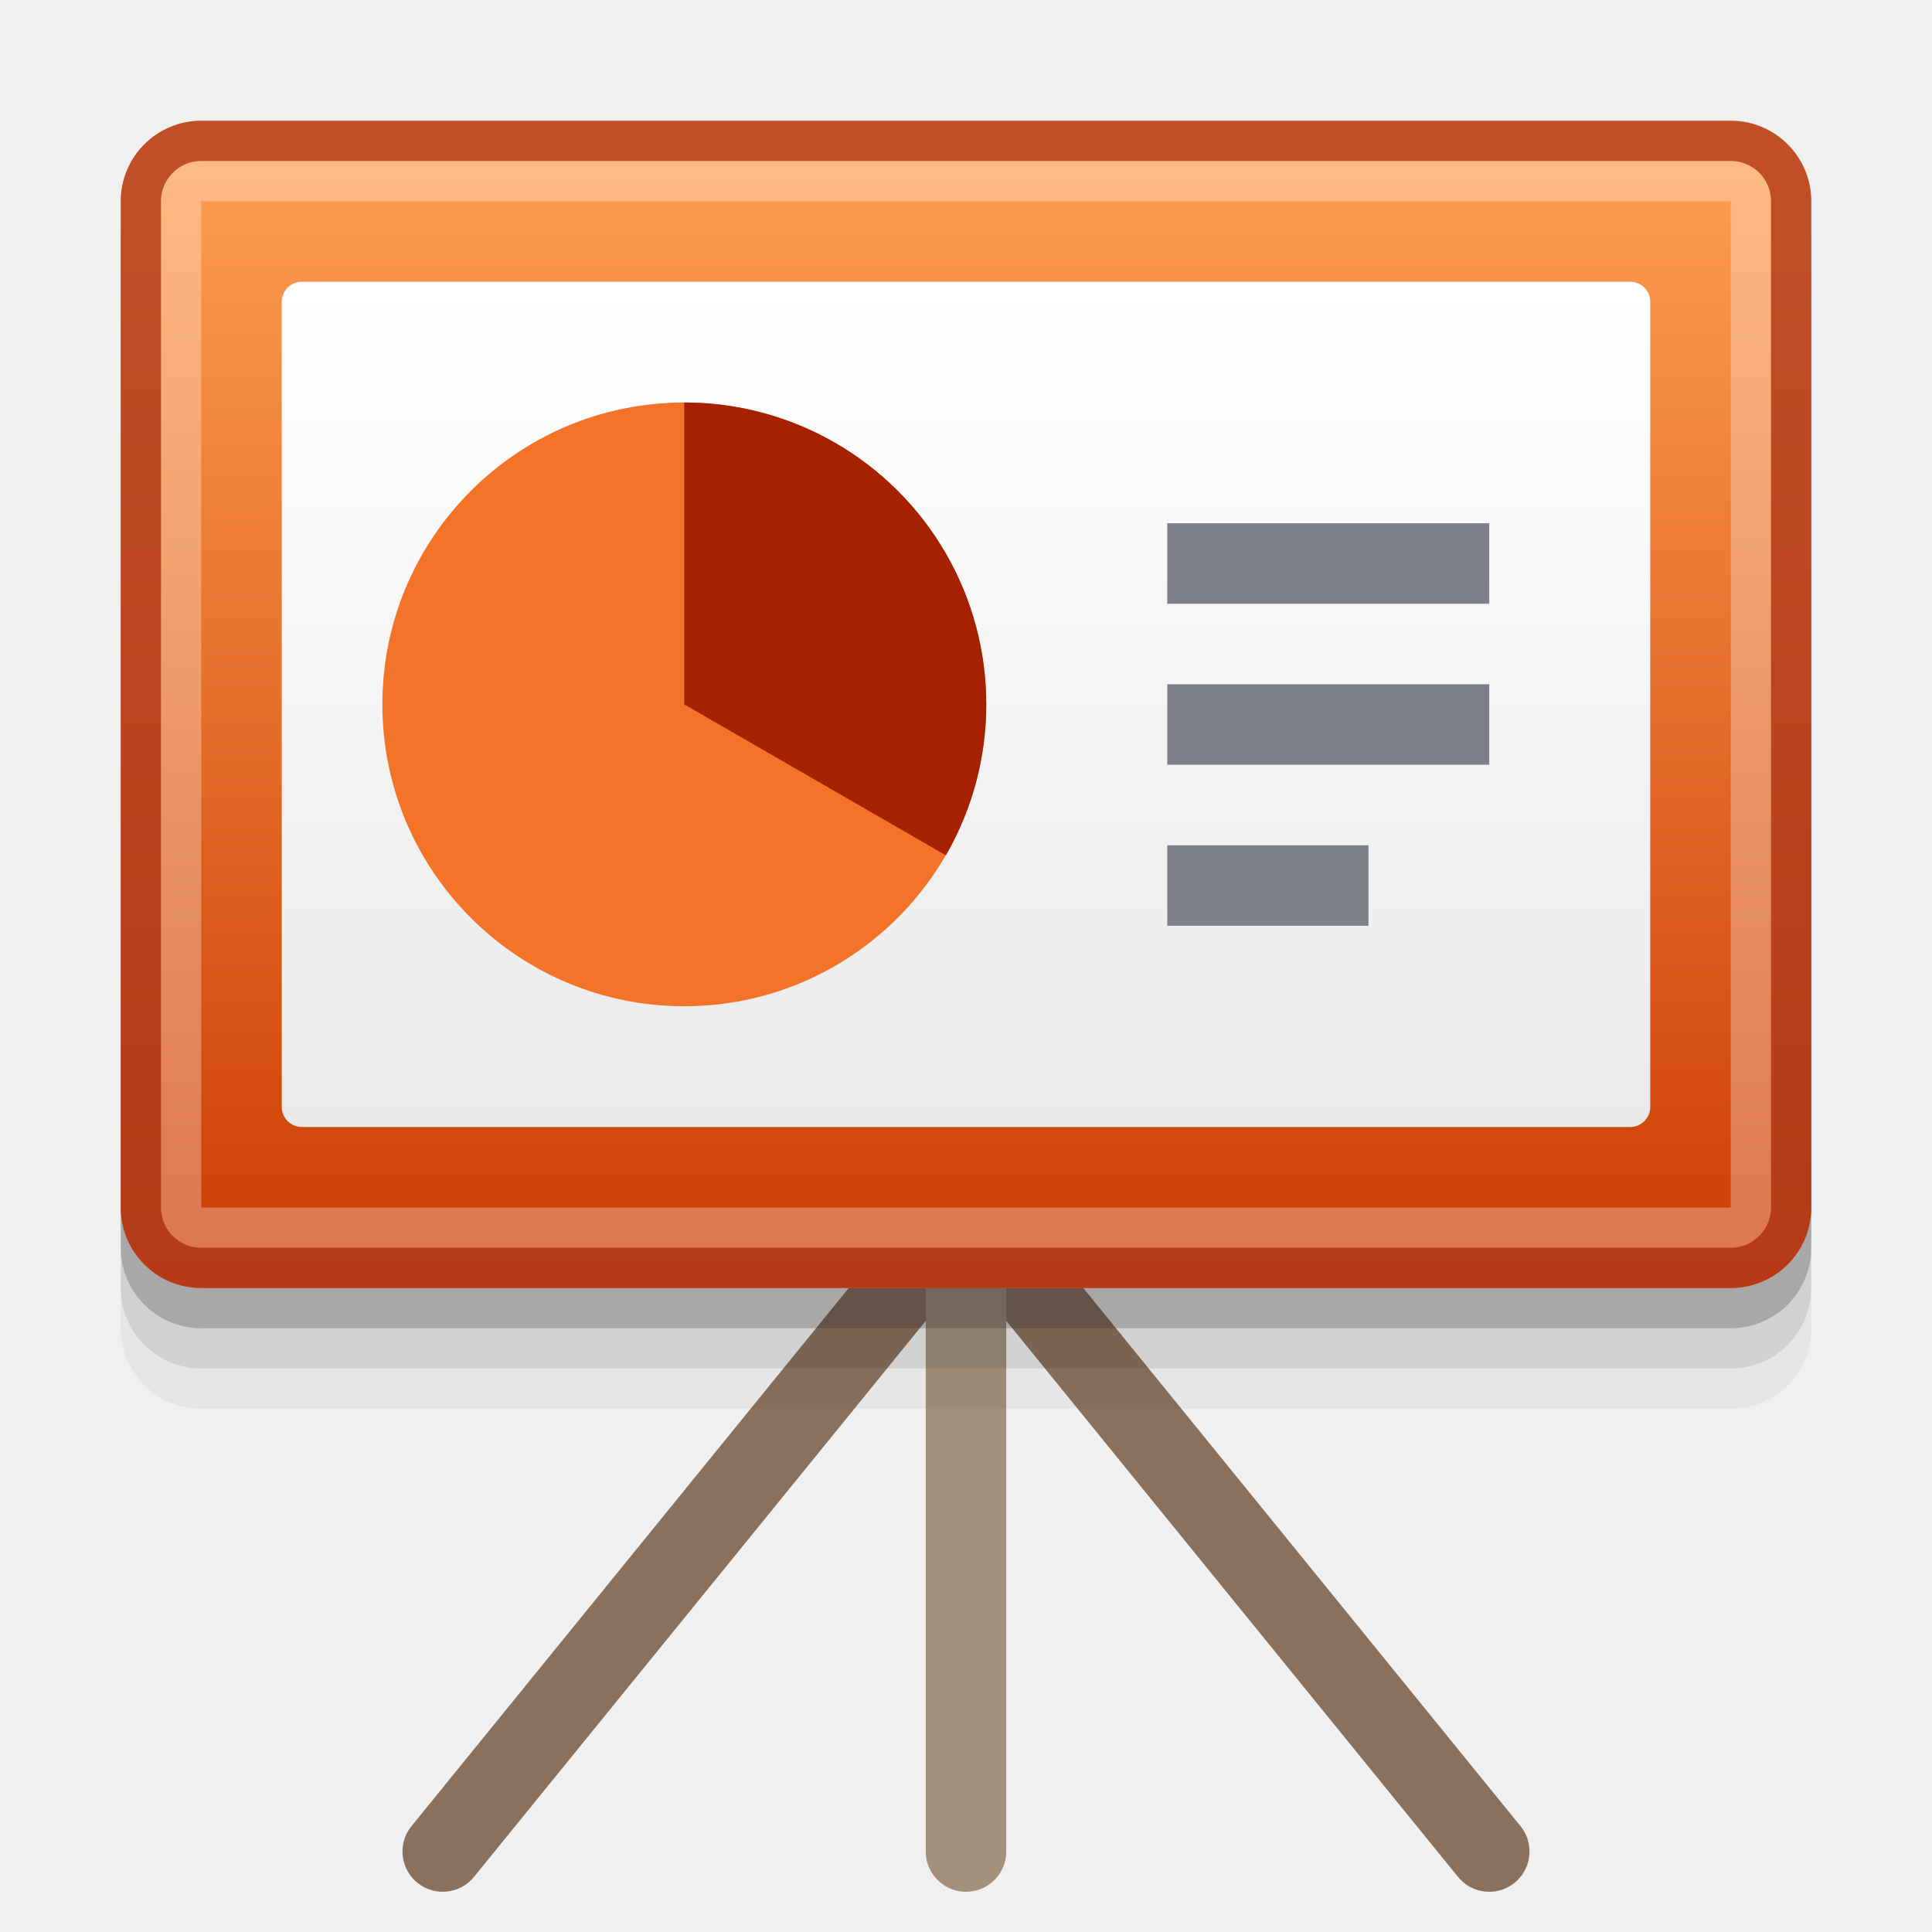
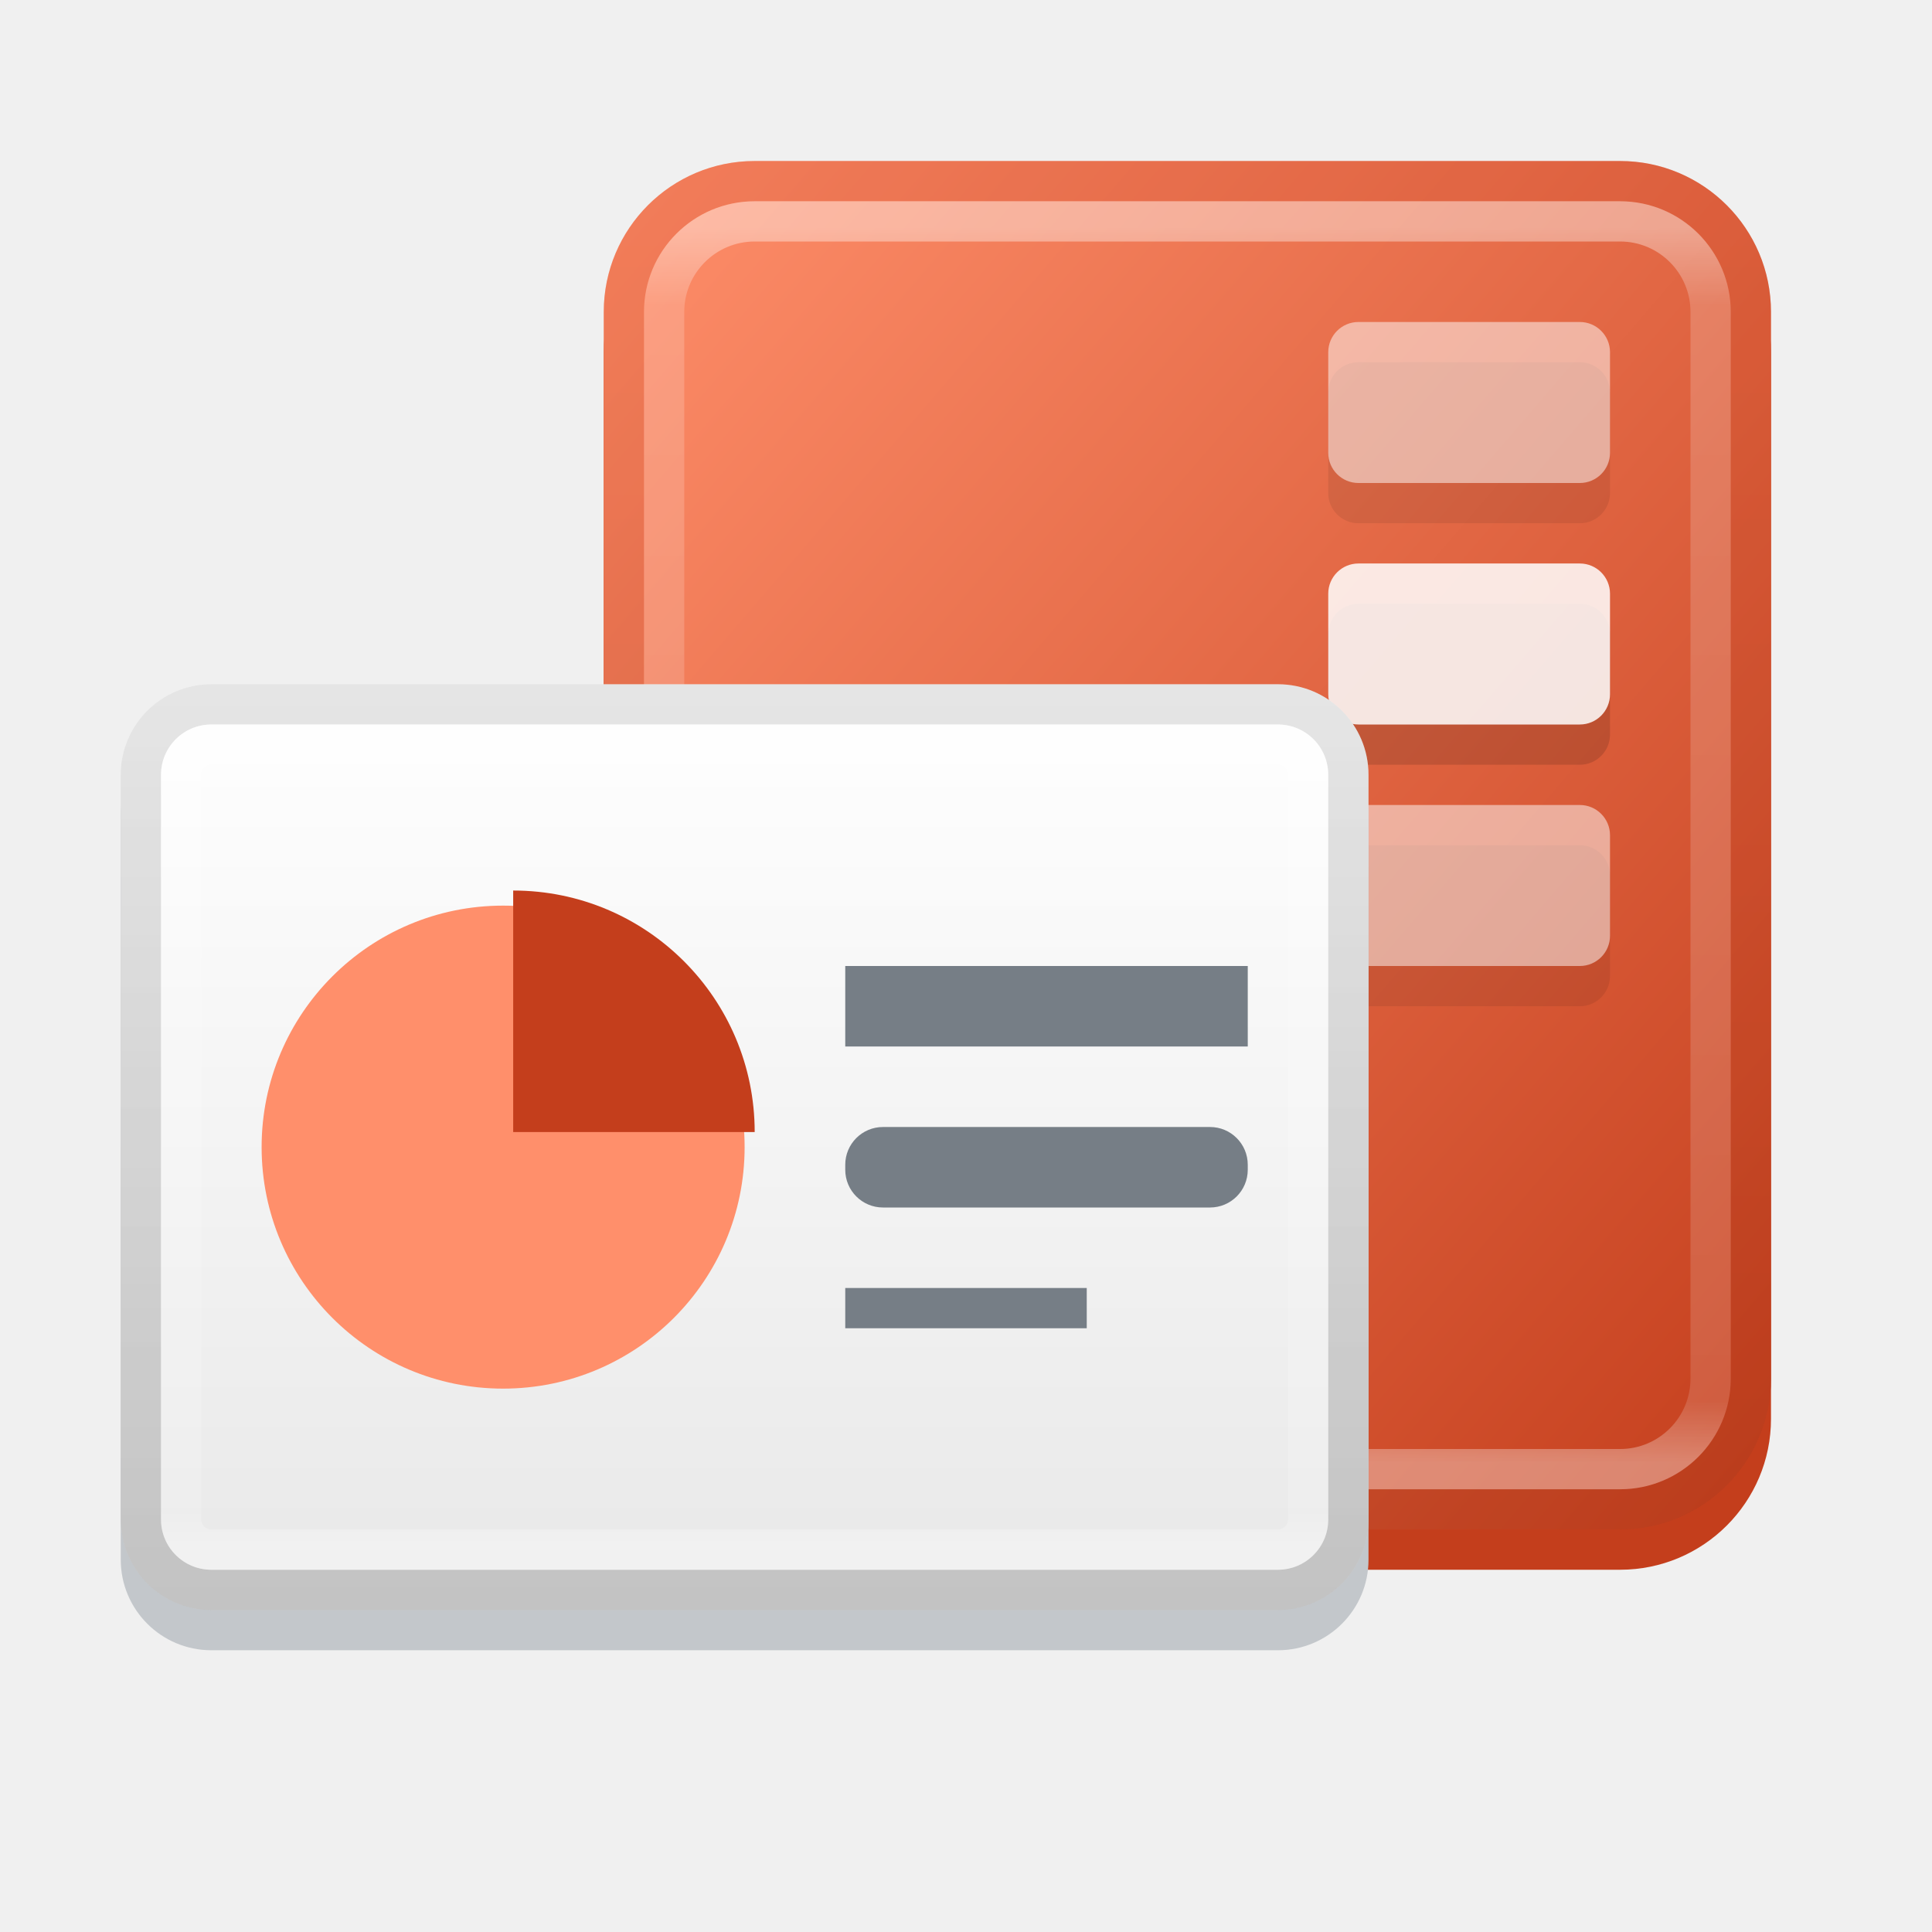
- <svg xmlns="http://www.w3.org/2000/svg" width="48" height="48" viewBox="0 0 48 48">
-   <path d="M24.0 30L11.0 46M24.0 30L37.0 46" stroke="#8a715e" stroke-width="2" stroke-linecap="round" fill="none" />
-   <path d="M24.0 30V46" stroke="#a3907c" stroke-width="2" stroke-linecap="round" fill="none" />
+ <svg xmlns="http://www.w3.org/2000/svg" width="48" height="48" viewBox="0 0 128 128">
  <defs>
-     <linearGradient id="g1" x1="0" y1="0" x2="0" y2="1">
-       <stop offset="0" stop-color="#ffa154" />
-       <stop offset="1" stop-color="#cc3b02" />
+     <filter id="sh" x="-20%" y="-20%" width="140%" height="150%">
+       <feGaussianBlur in="SourceAlpha" stdDeviation="2.133" />
+       <feOffset dy="2.667" />
+       <feComponentTransfer>
+         <feFuncA type="linear" slope=".3" />
+       </feComponentTransfer>
+       <feMerge>
+         <feMergeNode />
+         <feMergeNode in="SourceGraphic" />
+       </feMerge>
+     </filter>
+     <radialGradient id="sol">
+       <stop offset="0" stop-opacity="0" />
+       <stop offset="1" stop-opacity="0" />
+     </radialGradient>
+     <linearGradient id="hl" x1="0" y1="0" x2="0" y2="1">
+       <stop offset="0" stop-color="#fff" stop-opacity=".45" />
+       <stop offset=".063" stop-color="#fff" stop-opacity=".2" />
+       <stop offset=".95" stop-color="#fff" stop-opacity=".157" />
+       <stop offset="1" stop-color="#fff" stop-opacity=".392" />
    </linearGradient>
-     <clipPath id="c2">
-       <path d="M5 3H43A2 2 0 0 1 45 5V30A2 2 0 0 1 43 32H5A2 2 0 0 1 3 30V5A2 2 0 0 1 5 3Z" />
-     </clipPath>
-   </defs>
-   <path d="M5 3H43A2 2 0 0 1 45 5V30A2 2 0 0 1 43 32H5A2 2 0 0 1 3 30V5A2 2 0 0 1 5 3Z" fill="#181818" opacity="0.22" transform="translate(0 1)" />
-   <path d="M5 3H43A2 2 0 0 1 45 5V30A2 2 0 0 1 43 32H5A2 2 0 0 1 3 30V5A2 2 0 0 1 5 3Z" fill="#181818" opacity="0.1" transform="translate(0 2)" />
-   <path d="M5 3H43A2 2 0 0 1 45 5V30A2 2 0 0 1 43 32H5A2 2 0 0 1 3 30V5A2 2 0 0 1 5 3Z" fill="#181818" opacity="0.05" transform="translate(0 3)" />
-   <path d="M5 3H43A2 2 0 0 1 45 5V30A2 2 0 0 1 43 32H5A2 2 0 0 1 3 30V5A2 2 0 0 1 5 3Z" fill="url(#g1)" />
-   <g clip-path="url(#c2)" fill="none">
-     <path d="M5 3H43A2 2 0 0 1 45 5V30A2 2 0 0 1 43 32H5A2 2 0 0 1 3 30V5A2 2 0 0 1 5 3Z" stroke="#fff" stroke-opacity="0.3" stroke-width="4" />
-     <path d="M5 3H43A2 2 0 0 1 45 5V30A2 2 0 0 1 43 32H5A2 2 0 0 1 3 30V5A2 2 0 0 1 5 3Z" stroke="#a62100" stroke-opacity="0.7" stroke-width="2" />
-   </g>
-   <defs>
-     <linearGradient id="g3" x1="0" y1="0" x2="0" y2="1">
-       <stop offset="0" stop-color="#ffffff" />
-       <stop offset="1" stop-color="#eaeaea" />
+     <linearGradient id="bk" x1="0" y1="0" x2="1" y2="1">
+       <stop offset="0" stop-color="#ff8f6b" />
+       <stop offset="1" stop-color="#c43e1c" />
+     </linearGradient>
+     <linearGradient id="bks" x1="0" y1="0" x2="0" y2="1">
+       <stop offset="0" stop-color="#c43e1c" stop-opacity="1" />
+       <stop offset="1" stop-color="#8f2b12" stop-opacity="1" />
+     </linearGradient>
+     <linearGradient id="pp" x1="0" y1="0" x2="0" y2="1">
+       <stop offset="0" stop-color="#ffffff" stop-opacity="1" />
+       <stop offset="1" stop-color="#e8e8e8" stop-opacity="1" />
+     </linearGradient>
+     <linearGradient id="pps" x1="0" y1="0" x2="0" y2="1">
+       <stop offset="0" stop-color="#000" stop-opacity="0.1" />
+       <stop offset="1" stop-color="#000" stop-opacity="0.16" />
+     </linearGradient>
+     <linearGradient id="ac" x1="0" y1="0" x2="0" y2="1">
+       <stop offset="0" stop-color="#ff8f6b" stop-opacity="1" />
+       <stop offset="1" stop-color="#c43e1c" stop-opacity="1" />
    </linearGradient>
  </defs>
-   <rect x="7" y="7" width="34" height="21" rx="0.5" fill="url(#g3)" />
-   <circle cx="17" cy="17.5" r="7.5" fill="#f37329" />
-   <path d="M17 17.5V10.0A7.5 7.5 0 0 1 23.50 21.25Z" fill="#a62100" />
-   <path d="M29 13h8v2h-8ZM29 17h8v2h-8ZM29 21h5v2h-5Z" fill="#7e8087" />
+   <rect x="40" y="13.333" width="77.333" height="90.667" rx="10" fill="#c43e1c" />
+   <rect x="40" y="10.667" width="77.333" height="90.667" rx="10" fill="url(#bk)" />
+   <rect x="41.333" y="12" width="74.667" height="88" rx="8.667" fill="none" stroke="url(#bks)" stroke-width="2.667" opacity="0.2" />
+   <rect x="44" y="14.667" width="69.333" height="82.667" rx="6" fill="none" stroke="url(#hl)" stroke-width="2.667" opacity=".9" />
+   <g transform="translate(0,2.66667)" opacity=".16">
+     <rect x="88" y="21.333" width="18.667" height="10.667" rx="2" fill="#000" opacity=".5" />
+   </g>
+   <rect x="88" y="21.333" width="18.667" height="10.667" rx="2" fill="#fff" opacity=".5" />
+   <g transform="translate(0,2.66667)" opacity=".16">
+     <rect x="88" y="37.333" width="18.667" height="10.667" rx="2" fill="#000" opacity=".85" />
+   </g>
+   <rect x="88" y="37.333" width="18.667" height="10.667" rx="2" fill="#fff" opacity=".85" />
+   <g transform="translate(0,2.66667)" opacity=".16">
+     <rect x="88" y="53.333" width="18.667" height="10.667" rx="2" fill="#000" opacity=".5" />
+   </g>
+   <rect x="88" y="53.333" width="18.667" height="10.667" rx="2" fill="#fff" opacity=".5" />
+   <rect x="8" y="48" width="82.667" height="61.333" rx="6" fill="#c3c7cb" />
+   <rect x="8" y="45.333" width="82.667" height="61.333" rx="6" fill="url(#pp)" />
+   <rect x="9.333" y="46.667" width="80" height="58.667" rx="4.667" fill="none" stroke="url(#pps)" stroke-width="2.667" opacity="1" />
+   <rect x="12" y="49.333" width="74.667" height="53.333" rx="2" fill="none" stroke="url(#hl)" stroke-width="2.667" opacity=".9" />
+   <circle cx="33.333" cy="76" r="16" fill="#ff8f6b" />
+   <path d="M34,75 L34,59 A16,16 0 0 1 50,75 Z" fill="#c43e1c" />
+   <rect x="56" y="64" width="26.667" height="5.333" rx="0" fill="#767e86" />
+   <rect x="56" y="74.667" width="26.667" height="5.333" rx="2.5" fill="#767e86" />
+   <rect x="56" y="85.333" width="16" height="2.667" rx="0" fill="#767e86" />
</svg>
